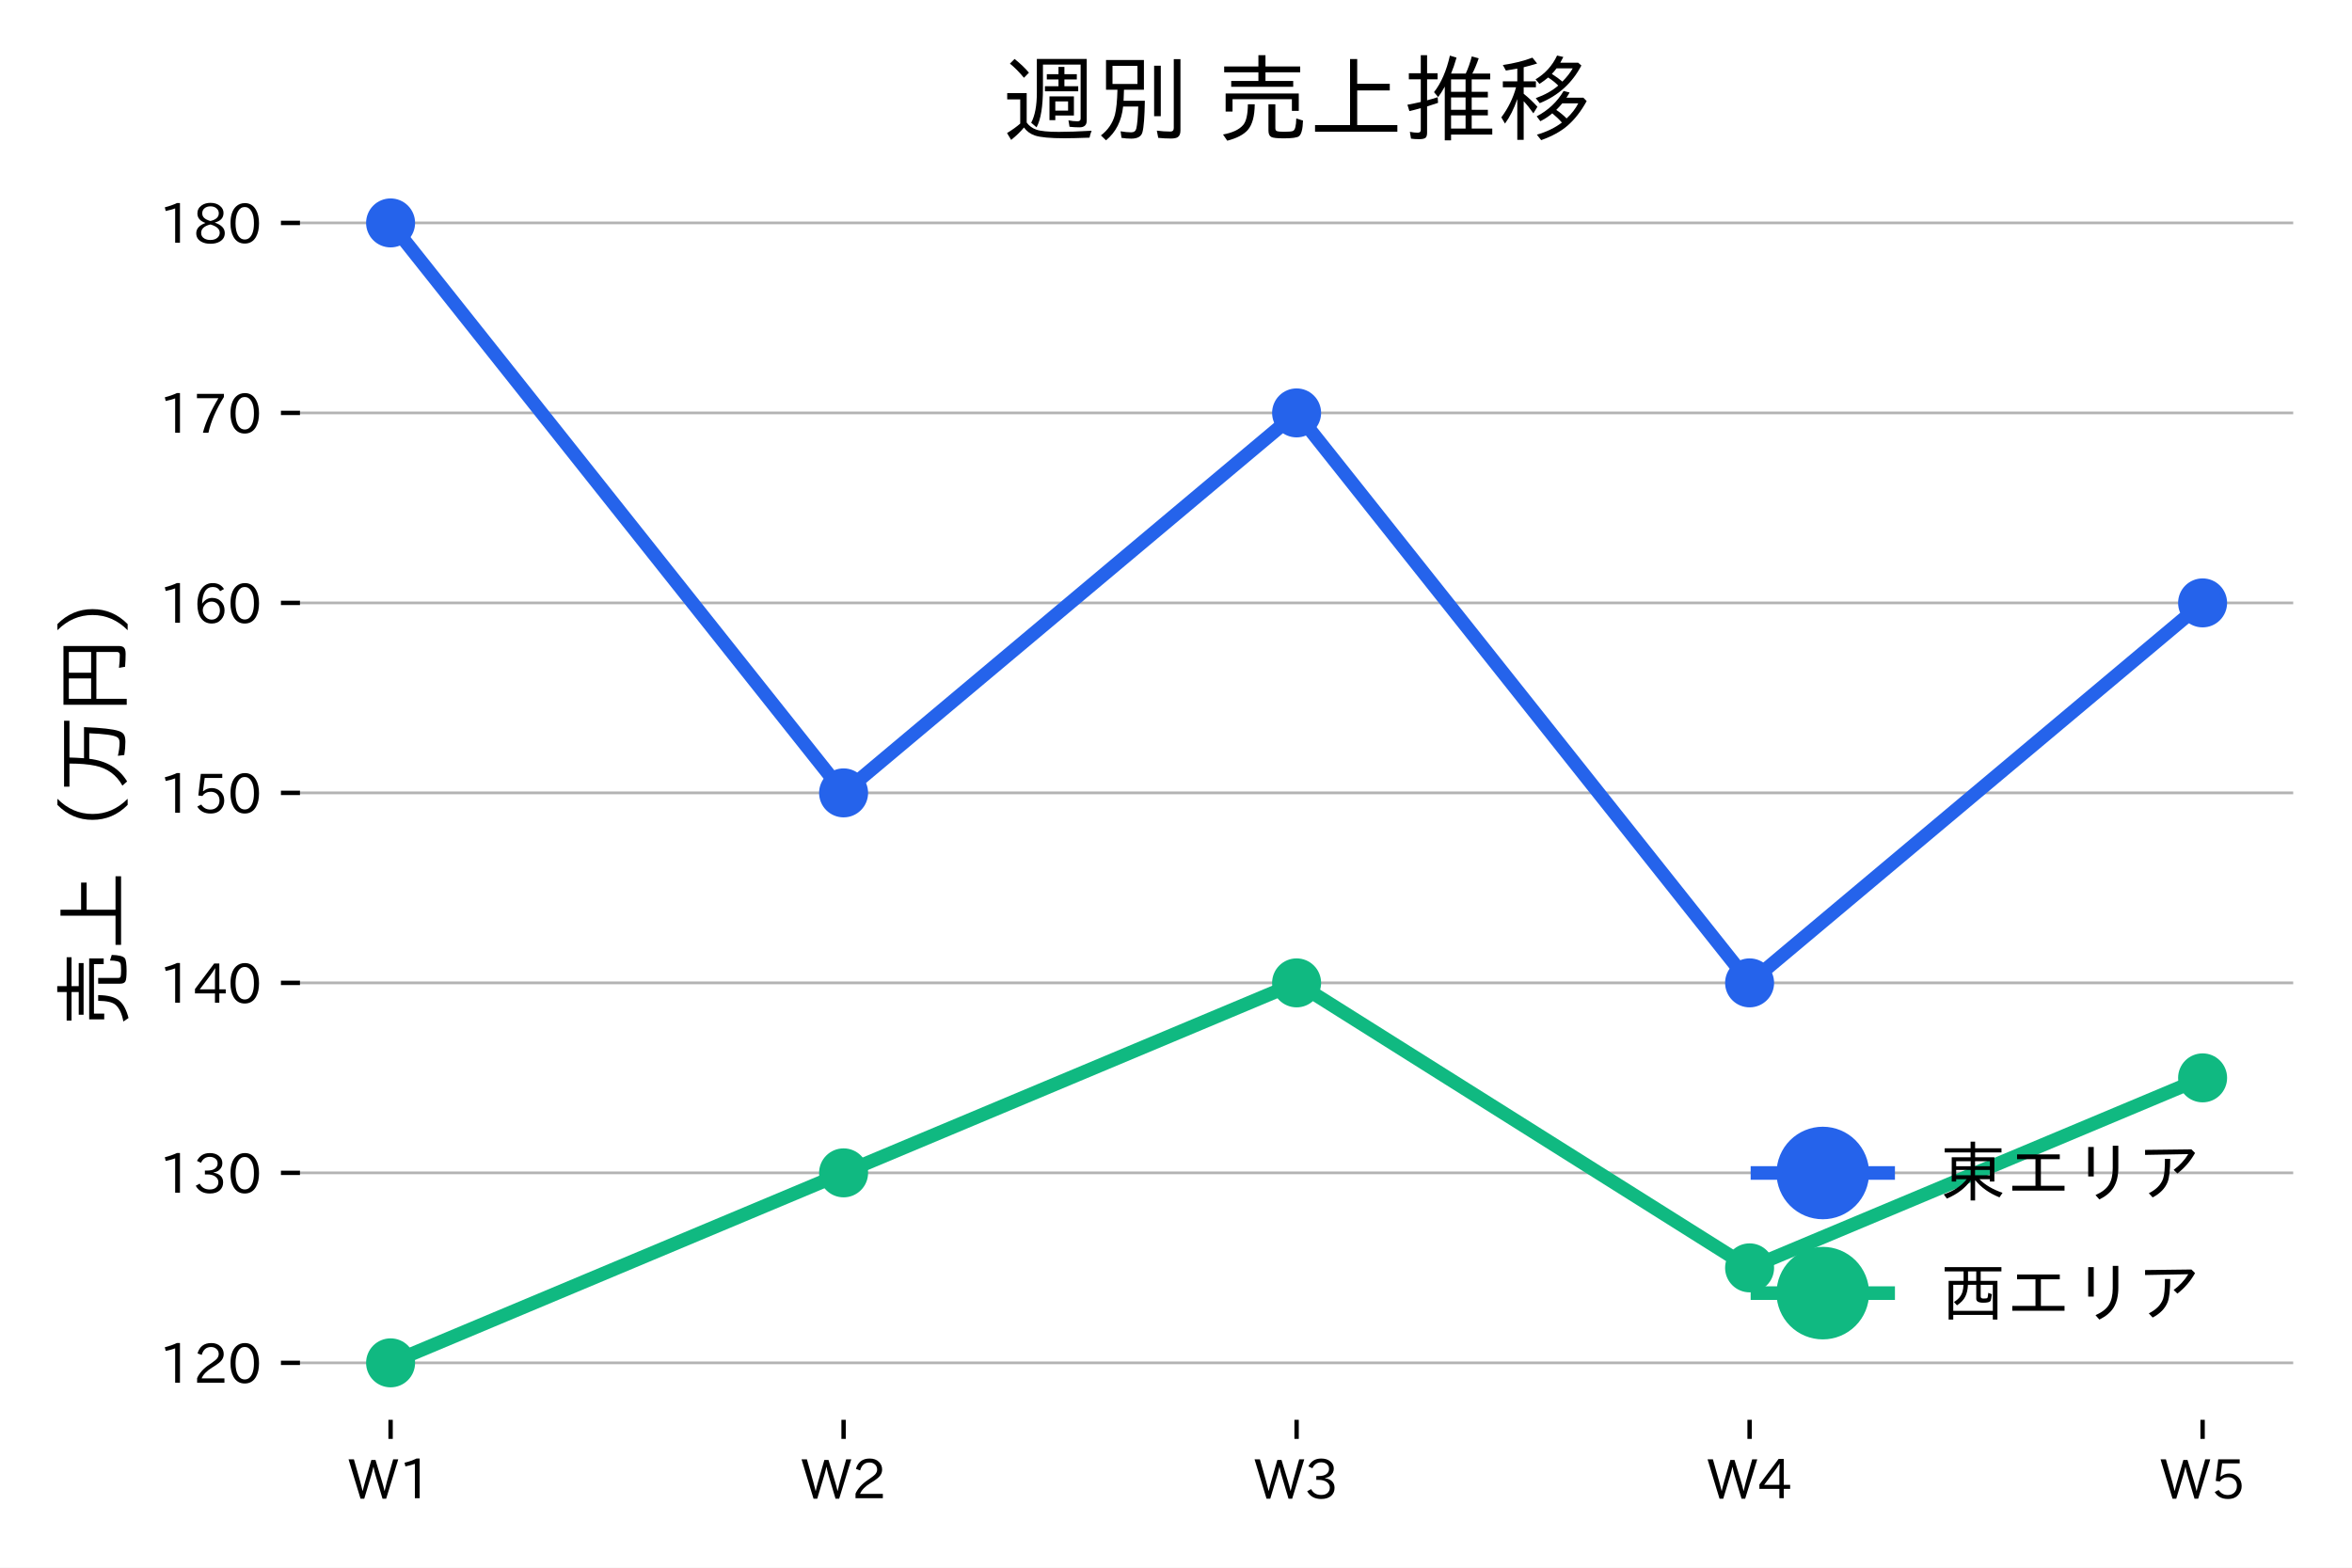
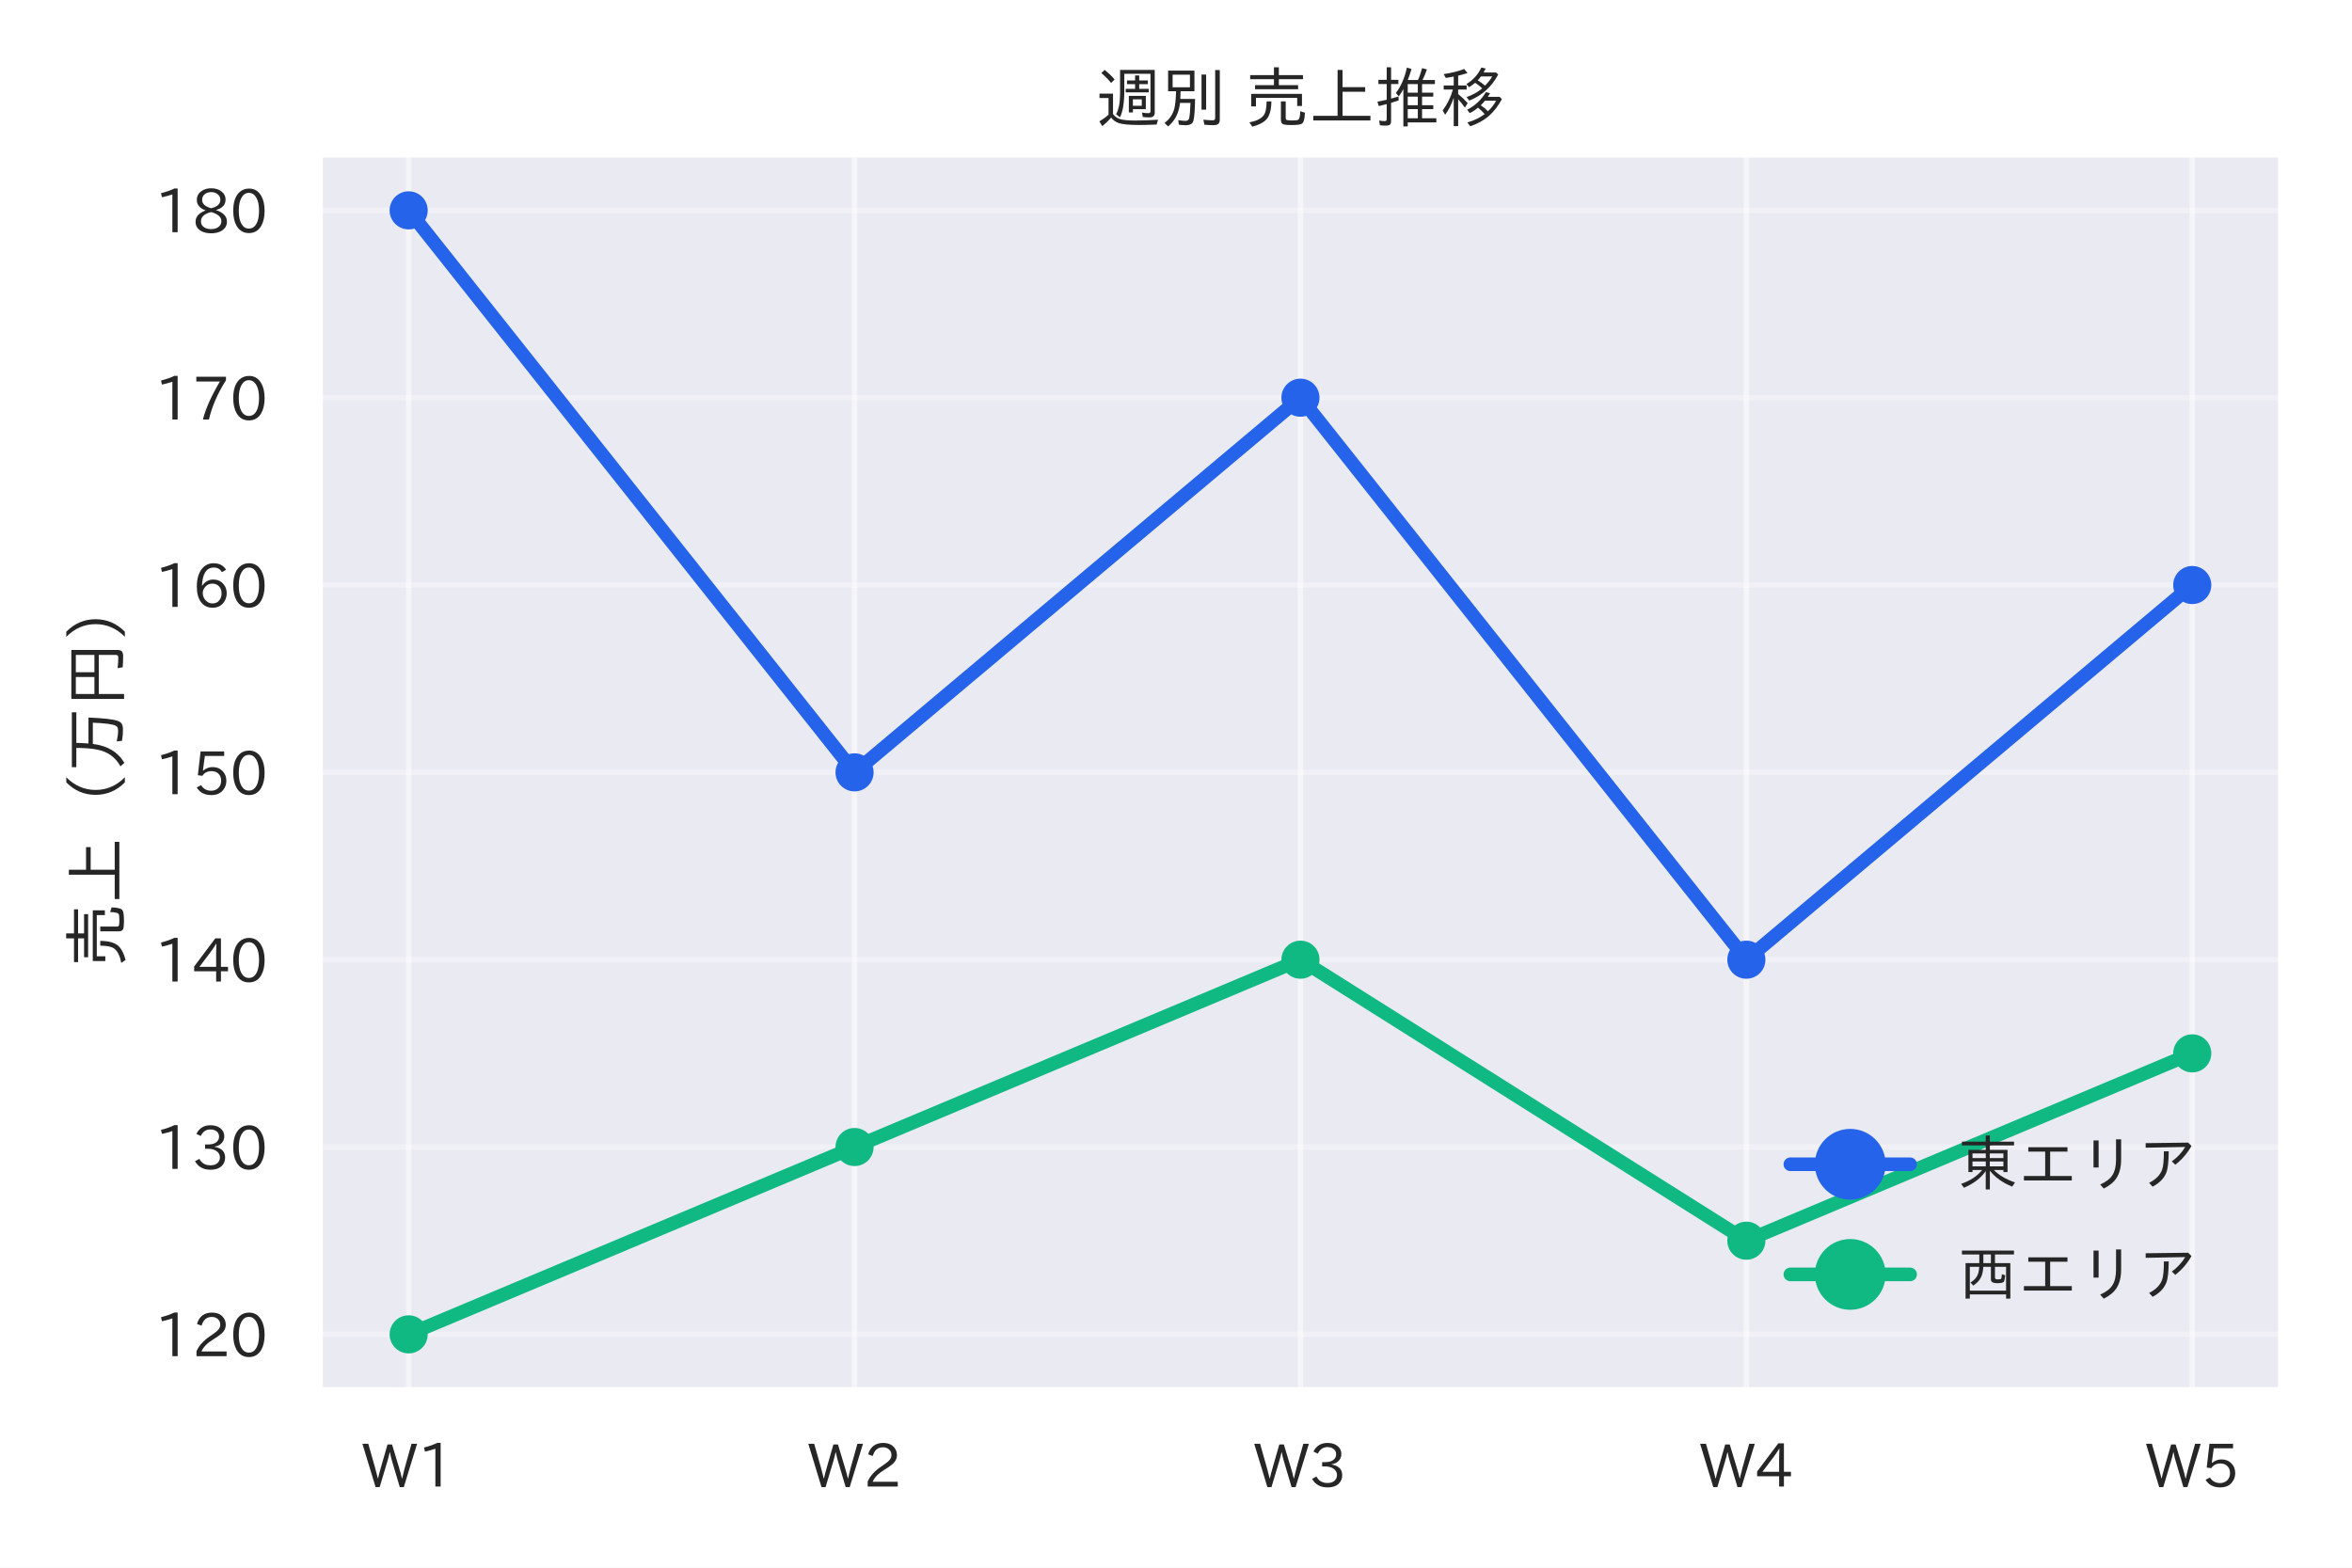
<svg xmlns="http://www.w3.org/2000/svg" xmlns:xlink="http://www.w3.org/1999/xlink" width="432pt" height="288pt" viewBox="0 0 432 288" version="1.1">
  <defs>
    <style type="text/css">*{stroke-linejoin: round; stroke-linecap: butt}</style>
  </defs>
  <g id="figure_1">
    <g id="patch_1">
      <path d="M 0 288  L 432 288  L 432 0  L 0 0  z " style="fill: #ffffff" />
    </g>
    <g id="axes_1">
      <g id="patch_2">
-         <path d="M 55.1 260.84  L 421.2 260.84  L 421.2 30.48  L 55.1 30.48  z " style="fill: #ffffff" />
+         <path d="M 58.68 255.46  L 419.04 255.46  L 419.04 28.32  L 58.68 28.32  z " style="fill: #eaeaf2" />
      </g>
      <g id="matplotlib.axis_1">
        <g id="xtick_1">
          <g id="line2d_1">
-             <defs>
-               <path id="m8d72873db2" d="M 0 0  L 0 3.5  " style="stroke: #000000; stroke-width: 0.8" />
-             </defs>
-             <g>
-               <use xlink:href="#m8d72873db2" x="71.741" y="260.84" style="stroke: #000000; stroke-width: 0.8" />
-             </g>
+             <path d="M 75.06 255.46  L 75.06 28.32  " clip-path="url(#p65d16414b3)" style="fill: none; stroke: #ffffff; stroke-opacity: 0.5; stroke-linecap: round" />
          </g>
          <g id="text_1">
-             <g transform="translate(63.95028 275.3306) scale(0.1 -0.1)">
+             <g style="fill: #262626" transform="translate(66.49031 273.1997) scale(0.11 -0.11)">
              <defs>
                <path id="IPAexGothic-57" d="M 5888 4634  L 4466 0  L 4038 0  L 3219 2759  Q 3084 3209 2981 3738  L 2963 3738  Q 2866 3288 2713 2759  L 1888 0  L 1453 0  L 44 4634  L 672 4634  L 1406 2041  Q 1572 1444 1694 928  L 1716 928  Q 1819 1406 2003 2041  L 2725 4556  L 3213 4556  L 3972 2041  Q 4128 1541 4269 922  L 4288 922  Q 4441 1603 4563 2041  L 5291 4634  L 5888 4634  z " transform="scale(0.015625)" />
                <path id="IPAexGothic-31" d="M 2463 63  L 1900 63  L 1900 4103  Q 1372 3922 788 3797  L 684 4231  Q 1519 4441 2106 4731  L 2463 4731  L 2463 63  z " transform="scale(0.015625)" />
              </defs>
              <use xlink:href="#IPAexGothic-57" />
              <use xlink:href="#IPAexGothic-31" transform="translate(92.82227 0)" />
            </g>
          </g>
        </g>
        <g id="xtick_2">
          <g id="line2d_2">
-             <g>
-               <use xlink:href="#m8d72873db2" x="154.945" y="260.84" style="stroke: #000000; stroke-width: 0.8" />
-             </g>
+             <path d="M 156.96 255.46  L 156.96 28.32  " clip-path="url(#p65d16414b3)" style="fill: none; stroke: #ffffff; stroke-opacity: 0.5; stroke-linecap: round" />
          </g>
          <g id="text_2">
-             <g transform="translate(147.1548 275.3306) scale(0.1 -0.1)">
+             <g style="fill: #262626" transform="translate(148.3903 273.1997) scale(0.11 -0.11)">
              <defs>
                <path id="IPAexGothic-32" d="M 3659 63  L 447 63  L 447 594  Q 825 1475 1894 2203  L 2072 2322  Q 2619 2697 2791 2906  Q 2988 3153 2988 3444  Q 2988 3772 2756 4003  Q 2500 4259 2084 4259  Q 1250 4259 991 3328  L 497 3506  Q 853 4725 2116 4725  Q 2806 4725 3216 4316  Q 3575 3947 3575 3425  Q 3575 3038 3344 2722  Q 3131 2416 2366 1938  L 2231 1856  Q 1256 1253 978 569  L 3659 569  L 3659 63  z " transform="scale(0.015625)" />
              </defs>
              <use xlink:href="#IPAexGothic-57" />
              <use xlink:href="#IPAexGothic-32" transform="translate(92.82227 0)" />
            </g>
          </g>
        </g>
        <g id="xtick_3">
          <g id="line2d_3">
-             <g>
-               <use xlink:href="#m8d72873db2" x="238.15" y="260.84" style="stroke: #000000; stroke-width: 0.8" />
-             </g>
+             <path d="M 238.86 255.46  L 238.86 28.32  " clip-path="url(#p65d16414b3)" style="fill: none; stroke: #ffffff; stroke-opacity: 0.5; stroke-linecap: round" />
          </g>
          <g id="text_3">
-             <g transform="translate(230.3594 275.3306) scale(0.1 -0.1)">
+             <g style="fill: #262626" transform="translate(230.2903 273.1997) scale(0.11 -0.11)">
              <defs>
                <path id="IPAexGothic-33" d="M 2381 2419  Q 3506 2216 3506 1278  Q 3506 716 3128 356  Q 2709 -31 1944 -31  Q 797 -31 288 881  L 756 1131  Q 1109 441 1938 441  Q 2425 441 2694 691  Q 2950 928 2950 1291  Q 2950 1719 2566 1978  Q 2216 2213 1644 2213  L 1363 2213  L 1363 2669  L 1656 2669  Q 2231 2669 2534 2888  Q 2859 3119 2859 3509  Q 2859 3934 2494 4138  Q 2259 4278 1931 4278  Q 1238 4278 903 3578  L 434 3803  Q 897 4725 1938 4725  Q 2597 4725 3006 4394  Q 3416 4069 3416 3534  Q 3416 3028 3019 2706  Q 2763 2500 2381 2444  L 2381 2419  z " transform="scale(0.015625)" />
              </defs>
              <use xlink:href="#IPAexGothic-57" />
              <use xlink:href="#IPAexGothic-33" transform="translate(92.82227 0)" />
            </g>
          </g>
        </g>
        <g id="xtick_4">
          <g id="line2d_4">
-             <g>
-               <use xlink:href="#m8d72873db2" x="321.355" y="260.84" style="stroke: #000000; stroke-width: 0.8" />
-             </g>
+             <path d="M 320.76 255.46  L 320.76 28.32  " clip-path="url(#p65d16414b3)" style="fill: none; stroke: #ffffff; stroke-opacity: 0.5; stroke-linecap: round" />
          </g>
          <g id="text_4">
-             <g transform="translate(313.5639 275.3306) scale(0.1 -0.1)">
+             <g style="fill: #262626" transform="translate(312.1903 273.1997) scale(0.11 -0.11)">
              <defs>
                <path id="IPAexGothic-34" d="M 3813 1159  L 3059 1159  L 3059 63  L 2547 63  L 2547 1159  L 197 1159  L 197 1672  L 2456 4678  L 3059 4678  L 3059 1634  L 3813 1634  L 3813 1159  z M 2578 4109  L 2559 4109  Q 2278 3656 2003 3284  L 759 1634  L 2547 1634  L 2547 3144  Q 2547 3481 2578 4109  z " transform="scale(0.015625)" />
              </defs>
              <use xlink:href="#IPAexGothic-57" />
              <use xlink:href="#IPAexGothic-34" transform="translate(92.82227 0)" />
            </g>
          </g>
        </g>
        <g id="xtick_5">
          <g id="line2d_5">
-             <g>
-               <use xlink:href="#m8d72873db2" x="404.559" y="260.84" style="stroke: #000000; stroke-width: 0.8" />
-             </g>
+             <path d="M 402.66 255.46  L 402.66 28.32  " clip-path="url(#p65d16414b3)" style="fill: none; stroke: #ffffff; stroke-opacity: 0.5; stroke-linecap: round" />
          </g>
          <g id="text_5">
-             <g transform="translate(396.7685 275.3306) scale(0.1 -0.1)">
+             <g style="fill: #262626" transform="translate(394.0903 273.1997) scale(0.11 -0.11)">
              <defs>
                <path id="IPAexGothic-35" d="M 1178 2603  Q 1634 2963 2172 2963  Q 2816 2963 3241 2528  Q 3638 2113 3638 1497  Q 3638 938 3297 513  Q 2869 -31 2031 -31  Q 959 -31 469 784  L 938 1028  Q 1309 434 2013 434  Q 2466 434 2769 716  Q 3081 1013 3081 1503  Q 3081 1966 2806 2241  Q 2519 2528 2056 2528  Q 1406 2528 1072 2028  L 591 2091  L 884 4634  L 3406 4634  L 3406 4153  L 1341 4153  L 1134 2603  L 1178 2603  z " transform="scale(0.015625)" />
              </defs>
              <use xlink:href="#IPAexGothic-57" />
              <use xlink:href="#IPAexGothic-35" transform="translate(92.82227 0)" />
            </g>
          </g>
        </g>
      </g>
      <g id="matplotlib.axis_2">
        <g id="ytick_1">
          <g id="line2d_6">
-             <path d="M 55.1 250.369  L 421.2 250.369  " clip-path="url(#p2153f0af49)" style="fill: none; stroke: #000000; stroke-opacity: 0.3; stroke-width: 0.5; stroke-linecap: square" />
-           </g>
+             <path d="M 58.68 245.135  L 419.04 245.135  " clip-path="url(#p65d16414b3)" style="fill: none; stroke: #ffffff; stroke-opacity: 0.3; stroke-linecap: round" />
+           </g>
+           <g id="text_6">
+             <g style="fill: #262626" transform="translate(28.39516 249.2553) scale(0.11 -0.11)">
+               <defs>
+                 <path id="IPAexGothic-30" d="M 2038 4725  Q 2881 4725 3334 3944  Q 3694 3325 3694 2344  Q 3694 1372 3334 741  Q 2888 -31 2016 -31  Q 1147 -31 700 741  Q 341 1372 341 2350  Q 341 3713 1000 4334  Q 1419 4725 2038 4725  z M 2016 4266  Q 1516 4266 1228 3759  Q 934 3247 934 2344  Q 934 1456 1222 947  Q 1513 447 2016 447  Q 2619 447 2909 1153  Q 3100 1622 3100 2375  Q 3100 3256 2806 3759  Q 2509 4266 2016 4266  z " transform="scale(0.015625)" />
+               </defs>
+               <use xlink:href="#IPAexGothic-31" />
+               <use xlink:href="#IPAexGothic-32" transform="translate(62.98828 0)" />
+               <use xlink:href="#IPAexGothic-30" transform="translate(125.9766 0)" />
+             </g>
+           </g>
+         </g>
+         <g id="ytick_2">
          <g id="line2d_7">
-             <defs>
-               <path id="m4aab1d4674" d="M 0 0  L -3.5 0  " style="stroke: #000000; stroke-width: 0.8" />
-             </defs>
-             <g>
-               <use xlink:href="#m4aab1d4674" x="55.1" y="250.369" style="stroke: #000000; stroke-width: 0.8" />
-             </g>
-           </g>
-           <g id="text_6">
-             <g transform="translate(29.20469 254.1144) scale(0.1 -0.1)">
-               <defs>
-                 <path id="IPAexGothic-30" d="M 2038 4725  Q 2881 4725 3334 3944  Q 3694 3325 3694 2344  Q 3694 1372 3334 741  Q 2888 -31 2016 -31  Q 1147 -31 700 741  Q 341 1372 341 2350  Q 341 3713 1000 4334  Q 1419 4725 2038 4725  z M 2016 4266  Q 1516 4266 1228 3759  Q 934 3247 934 2344  Q 934 1456 1222 947  Q 1513 447 2016 447  Q 2619 447 2909 1153  Q 3100 1622 3100 2375  Q 3100 3256 2806 3759  Q 2509 4266 2016 4266  z " transform="scale(0.015625)" />
-               </defs>
-               <use xlink:href="#IPAexGothic-31" />
-               <use xlink:href="#IPAexGothic-32" transform="translate(62.98828 0)" />
-               <use xlink:href="#IPAexGothic-30" transform="translate(125.9766 0)" />
-             </g>
-           </g>
-         </g>
-         <g id="ytick_2">
+             <path d="M 58.68 210.72  L 419.04 210.72  " clip-path="url(#p65d16414b3)" style="fill: none; stroke: #ffffff; stroke-opacity: 0.3; stroke-linecap: round" />
+           </g>
+           <g id="text_7">
+             <g style="fill: #262626" transform="translate(28.39516 214.8401) scale(0.11 -0.11)">
+               <use xlink:href="#IPAexGothic-31" />
+               <use xlink:href="#IPAexGothic-33" transform="translate(62.98828 0)" />
+               <use xlink:href="#IPAexGothic-30" transform="translate(125.9766 0)" />
+             </g>
+           </g>
+         </g>
+         <g id="ytick_3">
          <g id="line2d_8">
-             <path d="M 55.1 215.466  L 421.2 215.466  " clip-path="url(#p2153f0af49)" style="fill: none; stroke: #000000; stroke-opacity: 0.3; stroke-width: 0.5; stroke-linecap: square" />
-           </g>
+             <path d="M 58.68 176.305  L 419.04 176.305  " clip-path="url(#p65d16414b3)" style="fill: none; stroke: #ffffff; stroke-opacity: 0.3; stroke-linecap: round" />
+           </g>
+           <g id="text_8">
+             <g style="fill: #262626" transform="translate(28.39516 180.425) scale(0.11 -0.11)">
+               <use xlink:href="#IPAexGothic-31" />
+               <use xlink:href="#IPAexGothic-34" transform="translate(62.98828 0)" />
+               <use xlink:href="#IPAexGothic-30" transform="translate(125.9766 0)" />
+             </g>
+           </g>
+         </g>
+         <g id="ytick_4">
          <g id="line2d_9">
-             <g>
-               <use xlink:href="#m4aab1d4674" x="55.1" y="215.466" style="stroke: #000000; stroke-width: 0.8" />
-             </g>
-           </g>
-           <g id="text_7">
-             <g transform="translate(29.20469 219.2114) scale(0.1 -0.1)">
-               <use xlink:href="#IPAexGothic-31" />
-               <use xlink:href="#IPAexGothic-33" transform="translate(62.98828 0)" />
-               <use xlink:href="#IPAexGothic-30" transform="translate(125.9766 0)" />
-             </g>
-           </g>
-         </g>
-         <g id="ytick_3">
+             <path d="M 58.68 141.89  L 419.04 141.89  " clip-path="url(#p65d16414b3)" style="fill: none; stroke: #ffffff; stroke-opacity: 0.3; stroke-linecap: round" />
+           </g>
+           <g id="text_9">
+             <g style="fill: #262626" transform="translate(28.39516 146.0098) scale(0.11 -0.11)">
+               <use xlink:href="#IPAexGothic-31" />
+               <use xlink:href="#IPAexGothic-35" transform="translate(62.98828 0)" />
+               <use xlink:href="#IPAexGothic-30" transform="translate(125.9766 0)" />
+             </g>
+           </g>
+         </g>
+         <g id="ytick_5">
          <g id="line2d_10">
-             <path d="M 55.1 180.563  L 421.2 180.563  " clip-path="url(#p2153f0af49)" style="fill: none; stroke: #000000; stroke-opacity: 0.3; stroke-width: 0.5; stroke-linecap: square" />
-           </g>
+             <path d="M 58.68 107.475  L 419.04 107.475  " clip-path="url(#p65d16414b3)" style="fill: none; stroke: #ffffff; stroke-opacity: 0.3; stroke-linecap: round" />
+           </g>
+           <g id="text_10">
+             <g style="fill: #262626" transform="translate(28.39516 111.5947) scale(0.11 -0.11)">
+               <defs>
+                 <path id="IPAexGothic-36" d="M 1056 2328  Q 1509 2981 2234 2981  Q 2906 2981 3316 2513  Q 3675 2106 3675 1522  Q 3675 884 3272 434  Q 2853 -31 2178 -31  Q 1375 -31 922 581  Q 481 1178 481 2228  Q 481 3425 1013 4109  Q 1494 4725 2272 4725  Q 3191 4725 3609 4025  L 3150 3775  Q 2894 4266 2300 4266  Q 1119 4266 1031 2328  L 1056 2328  z M 2141 2547  Q 1684 2547 1384 2206  Q 1116 1900 1116 1541  Q 1116 1156 1353 844  Q 1672 428 2159 428  Q 2669 428 2941 844  Q 3125 1128 3125 1503  Q 3125 1944 2881 2228  Q 2600 2547 2141 2547  z " transform="scale(0.015625)" />
+               </defs>
+               <use xlink:href="#IPAexGothic-31" />
+               <use xlink:href="#IPAexGothic-36" transform="translate(62.98828 0)" />
+               <use xlink:href="#IPAexGothic-30" transform="translate(125.9766 0)" />
+             </g>
+           </g>
+         </g>
+         <g id="ytick_6">
          <g id="line2d_11">
-             <g>
-               <use xlink:href="#m4aab1d4674" x="55.1" y="180.563" style="stroke: #000000; stroke-width: 0.8" />
-             </g>
-           </g>
-           <g id="text_8">
-             <g transform="translate(29.20469 184.3083) scale(0.1 -0.1)">
-               <use xlink:href="#IPAexGothic-31" />
-               <use xlink:href="#IPAexGothic-34" transform="translate(62.98828 0)" />
-               <use xlink:href="#IPAexGothic-30" transform="translate(125.9766 0)" />
-             </g>
-           </g>
-         </g>
-         <g id="ytick_4">
+             <path d="M 58.68 73.06  L 419.04 73.06  " clip-path="url(#p65d16414b3)" style="fill: none; stroke: #ffffff; stroke-opacity: 0.3; stroke-linecap: round" />
+           </g>
+           <g id="text_11">
+             <g style="fill: #262626" transform="translate(28.39516 77.17954) scale(0.11 -0.11)">
+               <defs>
+                 <path id="IPAexGothic-37" d="M 3597 4263  Q 2238 2106 1778 63  L 1131 63  Q 1581 1834 2950 4128  L 428 4128  L 428 4634  L 3597 4634  L 3597 4263  z " transform="scale(0.015625)" />
+               </defs>
+               <use xlink:href="#IPAexGothic-31" />
+               <use xlink:href="#IPAexGothic-37" transform="translate(62.98828 0)" />
+               <use xlink:href="#IPAexGothic-30" transform="translate(125.9766 0)" />
+             </g>
+           </g>
+         </g>
+         <g id="ytick_7">
          <g id="line2d_12">
-             <path d="M 55.1 145.66  L 421.2 145.66  " clip-path="url(#p2153f0af49)" style="fill: none; stroke: #000000; stroke-opacity: 0.3; stroke-width: 0.5; stroke-linecap: square" />
-           </g>
-           <g id="line2d_13">
-             <g>
-               <use xlink:href="#m4aab1d4674" x="55.1" y="145.66" style="stroke: #000000; stroke-width: 0.8" />
-             </g>
-           </g>
-           <g id="text_9">
-             <g transform="translate(29.20469 149.4053) scale(0.1 -0.1)">
-               <use xlink:href="#IPAexGothic-31" />
-               <use xlink:href="#IPAexGothic-35" transform="translate(62.98828 0)" />
-               <use xlink:href="#IPAexGothic-30" transform="translate(125.9766 0)" />
-             </g>
-           </g>
-         </g>
-         <g id="ytick_5">
-           <g id="line2d_14">
-             <path d="M 55.1 110.757  L 421.2 110.757  " clip-path="url(#p2153f0af49)" style="fill: none; stroke: #000000; stroke-opacity: 0.3; stroke-width: 0.5; stroke-linecap: square" />
-           </g>
-           <g id="line2d_15">
-             <g>
-               <use xlink:href="#m4aab1d4674" x="55.1" y="110.757" style="stroke: #000000; stroke-width: 0.8" />
-             </g>
-           </g>
-           <g id="text_10">
-             <g transform="translate(29.20469 114.5023) scale(0.1 -0.1)">
-               <defs>
-                 <path id="IPAexGothic-36" d="M 1056 2328  Q 1509 2981 2234 2981  Q 2906 2981 3316 2513  Q 3675 2106 3675 1522  Q 3675 884 3272 434  Q 2853 -31 2178 -31  Q 1375 -31 922 581  Q 481 1178 481 2228  Q 481 3425 1013 4109  Q 1494 4725 2272 4725  Q 3191 4725 3609 4025  L 3150 3775  Q 2894 4266 2300 4266  Q 1119 4266 1031 2328  L 1056 2328  z M 2141 2547  Q 1684 2547 1384 2206  Q 1116 1900 1116 1541  Q 1116 1156 1353 844  Q 1672 428 2159 428  Q 2669 428 2941 844  Q 3125 1128 3125 1503  Q 3125 1944 2881 2228  Q 2600 2547 2141 2547  z " transform="scale(0.015625)" />
-               </defs>
-               <use xlink:href="#IPAexGothic-31" />
-               <use xlink:href="#IPAexGothic-36" transform="translate(62.98828 0)" />
-               <use xlink:href="#IPAexGothic-30" transform="translate(125.9766 0)" />
-             </g>
-           </g>
-         </g>
-         <g id="ytick_6">
-           <g id="line2d_16">
-             <path d="M 55.1 75.854  L 421.2 75.854  " clip-path="url(#p2153f0af49)" style="fill: none; stroke: #000000; stroke-opacity: 0.3; stroke-width: 0.5; stroke-linecap: square" />
-           </g>
-           <g id="line2d_17">
-             <g>
-               <use xlink:href="#m4aab1d4674" x="55.1" y="75.854" style="stroke: #000000; stroke-width: 0.8" />
-             </g>
-           </g>
-           <g id="text_11">
-             <g transform="translate(29.20469 79.59925) scale(0.1 -0.1)">
-               <defs>
-                 <path id="IPAexGothic-37" d="M 3597 4263  Q 2238 2106 1778 63  L 1131 63  Q 1581 1834 2950 4128  L 428 4128  L 428 4634  L 3597 4634  L 3597 4263  z " transform="scale(0.015625)" />
-               </defs>
-               <use xlink:href="#IPAexGothic-31" />
-               <use xlink:href="#IPAexGothic-37" transform="translate(62.98828 0)" />
-               <use xlink:href="#IPAexGothic-30" transform="translate(125.9766 0)" />
-             </g>
-           </g>
-         </g>
-         <g id="ytick_7">
-           <g id="line2d_18">
-             <path d="M 55.1 40.951  L 421.2 40.951  " clip-path="url(#p2153f0af49)" style="fill: none; stroke: #000000; stroke-opacity: 0.3; stroke-width: 0.5; stroke-linecap: square" />
-           </g>
-           <g id="line2d_19">
-             <g>
-               <use xlink:href="#m4aab1d4674" x="55.1" y="40.951" style="stroke: #000000; stroke-width: 0.8" />
-             </g>
+             <path d="M 58.68 38.645  L 419.04 38.645  " clip-path="url(#p65d16414b3)" style="fill: none; stroke: #ffffff; stroke-opacity: 0.3; stroke-linecap: round" />
          </g>
          <g id="text_12">
-             <g transform="translate(29.20469 44.69622) scale(0.1 -0.1)">
+             <g style="fill: #262626" transform="translate(28.39516 42.76439) scale(0.11 -0.11)">
              <defs>
                <path id="IPAexGothic-38" d="M 2541 2425  Q 3700 2031 3700 1197  Q 3700 541 3100 197  Q 2663 -56 2016 -56  Q 1366 -56 928 197  Q 347 531 347 1178  Q 347 1988 1409 2381  L 1409 2400  Q 481 2734 481 3509  Q 481 4100 981 4456  Q 1406 4756 2019 4756  Q 2703 4756 3131 4403  Q 3553 4069 3553 3566  Q 3553 2706 2541 2444  L 2541 2425  z M 2022 2625  Q 2997 2856 2997 3528  Q 2997 3916 2675 4150  Q 2413 4347 2016 4347  Q 1606 4347 1331 4128  Q 1050 3897 1050 3522  Q 1050 3150 1350 2925  Q 1494 2809 1722 2722  Q 1984 2616 2022 2625  z M 1978 2209  Q 922 1931 922 1216  Q 922 775 1313 556  Q 1606 391 2009 391  Q 2575 391 2881 697  Q 3106 922 3106 1250  Q 3106 1594 2794 1850  Q 2609 1994 2350 2100  Q 2047 2222 1978 2209  z " transform="scale(0.015625)" />
              </defs>
              <use xlink:href="#IPAexGothic-31" />
              <use xlink:href="#IPAexGothic-38" transform="translate(62.98828 0)" />
              <use xlink:href="#IPAexGothic-30" transform="translate(125.9766 0)" />
            </g>
          </g>
        </g>
        <g id="text_13">
-           <g transform="translate(22.46869 188.86) rotate(-90) scale(0.144 -0.144)">
+           <g style="fill: #262626" transform="translate(22.11516 177.89) rotate(-90) scale(0.12 -0.12)">
            <defs>
              <path id="IPAexGothic-58f2" d="M 2938 4544  L 2938 5313  L 3419 5313  L 3419 4544  L 5781 4544  L 5781 4147  L 3419 4147  L 3419 3559  L 5306 3559  L 5306 3163  L 1088 3163  L 1088 3559  L 2938 3559  L 2938 4147  L 609 4147  L 609 4544  L 2938 4544  z M 5684 2706  L 5684 1522  L 5216 1522  L 5216 2316  L 1178 2316  L 1178 1478  L 709 1478  L 709 2706  L 5684 2706  z M 531 -84  Q 1494 91 1894 556  Q 2213 913 2222 1972  L 2688 1972  Q 2678 756 2216 225  Q 1794 -256 819 -506  L 531 -84  z M 3622 1972  L 4091 1972  L 4091 353  Q 4091 191 4181 153  Q 4313 100 4684 100  Q 5169 100 5294 159  Q 5503 256 5513 1006  L 5972 863  Q 5944 -22 5691 -206  Q 5503 -347 4659 -347  Q 3981 -347 3809 -250  Q 3622 -144 3622 178  L 3622 1972  z " transform="scale(0.015625)" />
              <path id="IPAexGothic-4e0a" d="M 3259 3366  L 5475 3366  L 5475 2913  L 3259 2913  L 3259 556  L 5991 556  L 5991 103  L 391 103  L 391 556  L 2772 556  L 2772 5050  L 3259 5050  L 3259 3366  z " transform="scale(0.015625)" />
              <path id="IPAexGothic-ff08" d="M 5419 -434  Q 4197 769 4197 2438  Q 4197 4097 5419 5300  L 5919 5300  Q 4678 4078 4678 2425  Q 4678 788 5919 -434  L 5419 -434  z " transform="scale(0.015625)" />
              <path id="IPAexGothic-4e07" d="M 2888 4316  Q 2878 3816 2828 3128  L 5369 3128  Q 5284 984 5056 300  Q 4950 -22 4750 -134  Q 4556 -250 4181 -250  Q 3659 -250 3091 -159  L 3028 363  Q 3638 225 4103 225  Q 4456 225 4569 463  Q 4797 906 4866 2700  L 2784 2700  Q 2534 575 934 -391  L 591 -6  Q 1900 716 2216 2200  Q 2394 3041 2394 4316  L 506 4316  L 506 4756  L 5888 4756  L 5888 4316  L 2888 4316  z " transform="scale(0.015625)" />
              <path id="IPAexGothic-5186" d="M 5594 4806  L 5594 322  Q 5594 34 5491 -97  Q 5366 -269 4959 -269  Q 4469 -269 3897 -225  L 3809 275  Q 4378 206 4844 206  Q 5106 206 5106 434  L 5106 2119  L 1281 2119  L 1281 -359  L 794 -359  L 794 4806  L 5594 4806  z M 1281 4366  L 1281 2547  L 2944 2547  L 2944 4366  L 1281 4366  z M 5106 2547  L 5106 4366  L 3413 4366  L 3413 2547  L 5106 2547  z " transform="scale(0.015625)" />
              <path id="IPAexGothic-ff09" d="M 481 -434  Q 1722 788 1722 2431  Q 1722 4066 481 5300  L 981 5300  Q 2203 4097 2203 2431  Q 2203 769 981 -434  L 481 -434  z " transform="scale(0.015625)" />
            </defs>
            <use xlink:href="#IPAexGothic-58f2" />
            <use xlink:href="#IPAexGothic-4e0a" transform="translate(100 0)" />
            <use xlink:href="#IPAexGothic-ff08" transform="translate(200 0)" />
            <use xlink:href="#IPAexGothic-4e07" transform="translate(300 0)" />
            <use xlink:href="#IPAexGothic-5186" transform="translate(400 0)" />
            <use xlink:href="#IPAexGothic-ff09" transform="translate(500 0)" />
          </g>
        </g>
      </g>
-       <g id="line2d_20">
-         <path d="M 71.741 40.951  L 154.945 145.66  L 238.15 75.854  L 321.355 180.563  L 404.559 110.757  " clip-path="url(#p2153f0af49)" style="fill: none; stroke: #2563eb; stroke-width: 2.5; stroke-linecap: square" />
+       <g id="line2d_13">
+         <path d="M 75.06 38.645  L 156.96 141.89  L 238.86 73.06  L 320.76 176.305  L 402.66 107.475  " clip-path="url(#p65d16414b3)" style="fill: none; stroke: #2563eb; stroke-width: 2.5; stroke-linecap: round" />
        <defs>
-           <path id="m973f62c1f0" d="M 0 4  C 1.061 4 2.078 3.579 2.828 2.828  C 3.579 2.078 4 1.061 4 0  C 4 -1.061 3.579 -2.078 2.828 -2.828  C 2.078 -3.579 1.061 -4 0 -4  C -1.061 -4 -2.078 -3.579 -2.828 -2.828  C -3.579 -2.078 -4 -1.061 -4 0  C -4 1.061 -3.579 2.078 -2.828 2.828  C -2.078 3.579 -1.061 4 0 4  z " style="stroke: #2563eb" />
+           <path id="m00fec85c07" d="M 0 3  C 0.796 3 1.559 2.684 2.121 2.121  C 2.684 1.559 3 0.796 3 0  C 3 -0.796 2.684 -1.559 2.121 -2.121  C 1.559 -2.684 0.796 -3 0 -3  C -0.796 -3 -1.559 -2.684 -2.121 -2.121  C -2.684 -1.559 -3 -0.796 -3 0  C -3 0.796 -2.684 1.559 -2.121 2.121  C -1.559 2.684 -0.796 3 0 3  z " style="stroke: #2563eb" />
        </defs>
-         <g clip-path="url(#p2153f0af49)">
-           <use xlink:href="#m973f62c1f0" x="71.741" y="40.951" style="fill: #2563eb; stroke: #2563eb" />
-           <use xlink:href="#m973f62c1f0" x="154.945" y="145.66" style="fill: #2563eb; stroke: #2563eb" />
-           <use xlink:href="#m973f62c1f0" x="238.15" y="75.854" style="fill: #2563eb; stroke: #2563eb" />
-           <use xlink:href="#m973f62c1f0" x="321.355" y="180.563" style="fill: #2563eb; stroke: #2563eb" />
-           <use xlink:href="#m973f62c1f0" x="404.559" y="110.757" style="fill: #2563eb; stroke: #2563eb" />
-         </g>
-       </g>
-       <g id="line2d_21">
-         <path d="M 71.741 250.369  L 154.945 215.466  L 238.15 180.563  L 321.355 232.918  L 404.559 198.015  " clip-path="url(#p2153f0af49)" style="fill: none; stroke: #10b981; stroke-width: 2.5; stroke-linecap: square" />
+         <g clip-path="url(#p65d16414b3)">
+           <use xlink:href="#m00fec85c07" x="75.06" y="38.645" style="fill: #2563eb; stroke: #2563eb" />
+           <use xlink:href="#m00fec85c07" x="156.96" y="141.89" style="fill: #2563eb; stroke: #2563eb" />
+           <use xlink:href="#m00fec85c07" x="238.86" y="73.06" style="fill: #2563eb; stroke: #2563eb" />
+           <use xlink:href="#m00fec85c07" x="320.76" y="176.305" style="fill: #2563eb; stroke: #2563eb" />
+           <use xlink:href="#m00fec85c07" x="402.66" y="107.475" style="fill: #2563eb; stroke: #2563eb" />
+         </g>
+       </g>
+       <g id="line2d_14">
+         <path d="M 75.06 245.135  L 156.96 210.72  L 238.86 176.305  L 320.76 227.928  L 402.66 193.513  " clip-path="url(#p65d16414b3)" style="fill: none; stroke: #10b981; stroke-width: 2.5; stroke-linecap: round" />
        <defs>
-           <path id="meca43756a7" d="M 0 4  C 1.061 4 2.078 3.579 2.828 2.828  C 3.579 2.078 4 1.061 4 0  C 4 -1.061 3.579 -2.078 2.828 -2.828  C 2.078 -3.579 1.061 -4 0 -4  C -1.061 -4 -2.078 -3.579 -2.828 -2.828  C -3.579 -2.078 -4 -1.061 -4 0  C -4 1.061 -3.579 2.078 -2.828 2.828  C -2.078 3.579 -1.061 4 0 4  z " style="stroke: #10b981" />
+           <path id="mc92d6e5313" d="M 0 3  C 0.796 3 1.559 2.684 2.121 2.121  C 2.684 1.559 3 0.796 3 0  C 3 -0.796 2.684 -1.559 2.121 -2.121  C 1.559 -2.684 0.796 -3 0 -3  C -0.796 -3 -1.559 -2.684 -2.121 -2.121  C -2.684 -1.559 -3 -0.796 -3 0  C -3 0.796 -2.684 1.559 -2.121 2.121  C -1.559 2.684 -0.796 3 0 3  z " style="stroke: #10b981" />
        </defs>
-         <g clip-path="url(#p2153f0af49)">
-           <use xlink:href="#meca43756a7" x="71.741" y="250.369" style="fill: #10b981; stroke: #10b981" />
-           <use xlink:href="#meca43756a7" x="154.945" y="215.466" style="fill: #10b981; stroke: #10b981" />
-           <use xlink:href="#meca43756a7" x="238.15" y="180.563" style="fill: #10b981; stroke: #10b981" />
-           <use xlink:href="#meca43756a7" x="321.355" y="232.918" style="fill: #10b981; stroke: #10b981" />
-           <use xlink:href="#meca43756a7" x="404.559" y="198.015" style="fill: #10b981; stroke: #10b981" />
-         </g>
+         <g clip-path="url(#p65d16414b3)">
+           <use xlink:href="#mc92d6e5313" x="75.06" y="245.135" style="fill: #10b981; stroke: #10b981" />
+           <use xlink:href="#mc92d6e5313" x="156.96" y="210.72" style="fill: #10b981; stroke: #10b981" />
+           <use xlink:href="#mc92d6e5313" x="238.86" y="176.305" style="fill: #10b981; stroke: #10b981" />
+           <use xlink:href="#mc92d6e5313" x="320.76" y="227.928" style="fill: #10b981; stroke: #10b981" />
+           <use xlink:href="#mc92d6e5313" x="402.66" y="193.513" style="fill: #10b981; stroke: #10b981" />
+         </g>
+       </g>
+       <g id="patch_3">
+         <path d="M 58.68 255.46  L 58.68 28.32  " style="fill: none; stroke: #ffffff; stroke-width: 1.25; stroke-linejoin: miter; stroke-linecap: square" />
+       </g>
+       <g id="patch_4">
+         <path d="M 419.04 255.46  L 419.04 28.32  " style="fill: none; stroke: #ffffff; stroke-width: 1.25; stroke-linejoin: miter; stroke-linecap: square" />
+       </g>
+       <g id="patch_5">
+         <path d="M 58.68 255.46  L 419.04 255.46  " style="fill: none; stroke: #ffffff; stroke-width: 1.25; stroke-linejoin: miter; stroke-linecap: square" />
+       </g>
+       <g id="patch_6">
+         <path d="M 58.68 28.32  L 419.04 28.32  " style="fill: none; stroke: #ffffff; stroke-width: 1.25; stroke-linejoin: miter; stroke-linecap: square" />
      </g>
      <g id="text_14">
-         <g transform="translate(183.9772 24.48) scale(0.1728 -0.1728)">
+         <g style="fill: #262626" transform="translate(201.24 22.32) scale(0.12 -0.12)">
          <defs>
            <path id="IPAexGothic-9031" d="M 1703 728  Q 1944 394 2356 247  Q 2788 94 3891 94  Q 4791 94 6119 172  Q 6019 -84 5978 -300  Q 4853 -341 4275 -341  Q 2825 -341 2259 -153  Q 1791 9 1519 391  Q 1175 -28 647 -453  L 366 13  Q 916 350 1263 659  L 1263 2303  L 378 2303  L 378 2731  L 1703 2731  L 1703 728  z M 4916 2509  L 4916 1209  L 3650 1209  L 3650 891  L 3253 891  L 3253 2509  L 4916 2509  z M 4519 2169  L 3650 2169  L 3650 1541  L 4519 1541  L 4519 2169  z M 5788 5056  L 5788 863  Q 5788 403 5294 403  Q 4950 403 4616 441  L 4544 878  Q 4866 813 5159 813  Q 5372 813 5372 997  L 5372 4672  L 2809 4672  L 2809 3053  Q 2809 1206 2375 403  L 2009 716  Q 2394 1438 2394 2753  L 2394 5056  L 5788 5056  z M 4269 4019  L 5113 4019  L 5113 3659  L 4269 3659  L 4269 3200  L 5209 3200  L 5209 2853  L 2944 2853  L 2944 3200  L 3866 3200  L 3866 3659  L 3072 3659  L 3072 4019  L 3866 4019  L 3866 4513  L 4269 4513  L 4269 4019  z M 1516 3775  Q 1034 4359 563 4738  L 878 5056  Q 1484 4572 1856 4122  L 1516 3775  z " transform="scale(0.015625)" />
            <path id="IPAexGothic-5225" d="M 1922 2963  Q 1906 2453 1894 2209  L 3341 2209  Q 3313 550 3175 63  Q 3059 -366 2413 -366  Q 2072 -366 1753 -313  L 1691 134  Q 2084 63 2413 63  Q 2694 63 2759 319  Q 2856 722 2888 1753  Q 2888 1800 2894 1819  L 1863 1819  Q 1709 350 700 -481  L 353 -147  Q 1075 403 1306 1256  Q 1450 1822 1478 2963  L 700 2963  L 700 4984  L 3278 4984  L 3278 2963  L 1922 2963  z M 1141 4588  L 1141 3353  L 2838 3353  L 2838 4588  L 1141 4588  z M 3972 4597  L 4425 4597  L 4425 1159  L 3972 1159  L 3972 4597  z M 5309 5044  L 5763 5044  L 5763 191  Q 5763 -141 5581 -263  Q 5438 -359 5116 -359  Q 4688 -359 4253 -313  L 4156 178  Q 4625 116 5072 116  Q 5309 116 5309 353  L 5309 5044  z " transform="scale(0.015625)" />
            <path id="IPAexGothic-20" transform="scale(0.015625)" />
            <path id="IPAexGothic-63a8" d="M 3244 4063  L 4244 4063  Q 4481 4578 4653 5228  L 5125 5100  Q 4913 4484 4691 4063  L 5906 4063  L 5906 3666  L 4647 3666  L 4647 2822  L 5747 2822  L 5747 2438  L 4647 2438  L 4647 1594  L 5747 1594  L 5747 1216  L 4647 1216  L 4647 319  L 6047 319  L 6047 -91  L 3244 -91  L 3244 -481  L 2816 -481  L 2816 3188  L 2791 3128  Q 2581 2744 2366 2463  L 2084 2797  Q 2813 3728 3166 5284  L 3616 5144  Q 3431 4500 3244 4063  z M 3244 319  L 4231 319  L 4231 1216  L 3244 1216  L 3244 319  z M 3244 1594  L 4231 1594  L 4231 2438  L 3244 2438  L 3244 1594  z M 3244 2822  L 4231 2822  L 4231 3666  L 3244 3666  L 3244 2822  z M 1184 4084  L 1184 5313  L 1613 5313  L 1613 4084  L 2328 4084  L 2328 3669  L 1613 3669  L 1613 2241  Q 1997 2341 2334 2453  L 2359 2069  Q 1809 1884 1631 1831  L 1613 1825  L 1613 44  Q 1613 -197 1522 -294  Q 1413 -403 1081 -403  Q 738 -403 519 -366  L 441 97  Q 741 38 978 38  Q 1184 38 1184 219  L 1184 1703  L 1147 1697  Q 734 1581 409 1509  L 275 1941  Q 722 2022 1138 2119  Q 1147 2122 1166 2125  Q 1178 2128 1184 2131  L 1184 3669  L 372 3669  L 372 4084  L 1184 4084  z " transform="scale(0.015625)" />
            <path id="IPAexGothic-79fb" d="M 4691 2419  L 5844 2419  L 6069 2188  Q 5503 1156 4763 513  Q 4081 -75 2975 -469  L 2681 -97  Q 3684 194 4384 728  Q 4097 1056 3731 1356  Q 3381 1053 2919 819  L 2669 1150  Q 3853 1772 4500 2878  L 4909 2772  Q 4772 2528 4691 2419  z M 4409 2034  Q 4219 1803 4000 1588  Q 4375 1341 4703 1009  Q 5219 1488 5497 2034  L 4409 2034  z M 1350 2328  Q 1009 1334 513 659  L 263 1081  Q 966 2022 1266 3128  L 366 3128  L 366 3531  L 1350 3531  L 1350 4400  Q 919 4322 575 4266  L 366 4644  Q 1506 4809 2378 5144  L 2700 4747  Q 2238 4600 1784 4491  L 1784 3531  L 2616 3531  L 2616 3128  L 1784 3128  L 1784 2688  Q 2306 2266 2719 1803  L 2444 1356  Q 2106 1838 1784 2181  L 1784 -450  L 1350 -450  L 1350 2328  z M 4275 4800  L 5491 4800  L 5709 4609  Q 4763 2809 2875 2047  L 2606 2388  Q 3534 2722 4134 3244  Q 3869 3519 3450 3794  Q 3184 3569 2859 3359  L 2591 3666  Q 3578 4259 4056 5288  L 4481 5191  Q 4406 5034 4275 4800  z M 4019 4416  Q 3856 4194 3700 4038  Q 4128 3759 4372 3553  L 4416 3513  Q 4884 3991 5119 4416  L 4019 4416  z " transform="scale(0.015625)" />
          </defs>
          <use xlink:href="#IPAexGothic-9031" />
          <use xlink:href="#IPAexGothic-5225" transform="translate(100 0)" />
          <use xlink:href="#IPAexGothic-20" transform="translate(200 0)" />
          <use xlink:href="#IPAexGothic-58f2" transform="translate(227.002 0)" />
          <use xlink:href="#IPAexGothic-4e0a" transform="translate(327.002 0)" />
          <use xlink:href="#IPAexGothic-63a8" transform="translate(427.002 0)" />
          <use xlink:href="#IPAexGothic-79fb" transform="translate(527.002 0)" />
        </g>
      </g>
      <g id="legend_1">
-         <g id="line2d_22">
-           <path d="M 322.8 215.491  L 334.8 215.491  L 346.8 215.491  " style="fill: none; stroke: #2563eb; stroke-width: 2.5; stroke-linecap: square" />
+         <g id="line2d_15">
+           <path d="M 328.84 213.89  L 339.84 213.89  L 350.84 213.89  " style="fill: none; stroke: #2563eb; stroke-width: 2.5; stroke-linecap: round" />
          <defs>
-             <path id="m7d49ec4b56" d="M 0 8  C 2.122 8 4.157 7.157 5.657 5.657  C 7.157 4.157 8 2.122 8 0  C 8 -2.122 7.157 -4.157 5.657 -5.657  C 4.157 -7.157 2.122 -8 0 -8  C -2.122 -8 -4.157 -7.157 -5.657 -5.657  C -7.157 -4.157 -8 -2.122 -8 0  C -8 2.122 -7.157 4.157 -5.657 5.657  C -4.157 7.157 -2.122 8 0 8  z " style="stroke: #2563eb" />
+             <path id="m5e32abc585" d="M 0 6  C 1.591 6 3.117 5.368 4.243 4.243  C 5.368 3.117 6 1.591 6 0  C 6 -1.591 5.368 -3.117 4.243 -4.243  C 3.117 -5.368 1.591 -6 0 -6  C -1.591 -6 -3.117 -5.368 -4.243 -4.243  C -5.368 -3.117 -6 -1.591 -6 0  C -6 1.591 -5.368 3.117 -4.243 4.243  C -3.117 5.368 -1.591 6 0 6  z " style="stroke: #2563eb" />
          </defs>
          <g>
-             <use xlink:href="#m7d49ec4b56" x="334.8" y="215.491" style="fill: #2563eb; stroke: #2563eb" />
+             <use xlink:href="#m5e32abc585" x="339.84" y="213.89" style="fill: #2563eb; stroke: #2563eb" />
          </g>
        </g>
        <g id="text_15">
-           <g transform="translate(356.4 219.6912) scale(0.12 -0.12)">
+           <g style="fill: #262626" transform="translate(359.64 217.7403) scale(0.11 -0.11)">
            <defs>
              <path id="IPAexGothic-6771" d="M 3822 1631  Q 4653 791 6088 300  L 5788 -147  Q 4269 463 3400 1553  L 3400 -450  L 2959 -450  L 2959 1516  Q 2200 403 634 -269  L 328 147  Q 1781 638 2575 1631  L 1544 1631  L 1544 1406  L 1109 1406  L 1109 3781  L 2959 3781  L 2959 4256  L 419 4256  L 419 4659  L 2959 4659  L 2959 5313  L 3400 5313  L 3400 4659  L 5984 4659  L 5984 4256  L 3400 4256  L 3400 3781  L 5288 3781  L 5288 1406  L 4847 1406  L 4847 1631  L 3822 1631  z M 2966 3397  L 1544 3397  L 1544 2900  L 2966 2900  L 2966 3397  z M 3394 3397  L 3394 2900  L 4847 2900  L 4847 3397  L 3394 3397  z M 2966 2541  L 1544 2541  L 1544 2016  L 2966 2016  L 2966 2541  z M 3394 2541  L 3394 2016  L 4847 2016  L 4847 2541  L 3394 2541  z " transform="scale(0.015625)" />
              <path id="IPAexGothic-30a8" d="M 1109 4063  L 5294 4063  L 5294 3594  L 3444 3594  L 3444 988  L 5759 988  L 5759 513  L 641 513  L 641 988  L 2913 988  L 2913 3594  L 1109 3594  L 1109 4063  z " transform="scale(0.015625)" />
              <path id="IPAexGothic-30ea" d="M 1678 4788  L 2222 4788  L 2222 1900  L 1678 1900  L 1678 4788  z M 4084 4909  L 4628 4909  L 4628 2753  Q 4628 1563 4150 794  Q 3725 119 2772 -353  L 2394 78  Q 3334 494 3706 1094  Q 4084 1703 4084 2725  L 4084 4909  z " transform="scale(0.015625)" />
              <path id="IPAexGothic-30a2" d="M 5388 4556  L 5747 4200  Q 5081 3022 4019 2191  L 3647 2547  Q 4519 3178 5081 4091  L 850 4013  L 850 4500  L 5388 4556  z M 1216 256  Q 2319 813 2616 1691  Q 2797 2200 2797 3628  L 3313 3628  Q 3303 1981 3059 1356  Q 2697 431 1594 -153  L 1216 256  z " transform="scale(0.015625)" />
            </defs>
            <use xlink:href="#IPAexGothic-6771" />
            <use xlink:href="#IPAexGothic-30a8" transform="translate(100 0)" />
            <use xlink:href="#IPAexGothic-30ea" transform="translate(200 0)" />
            <use xlink:href="#IPAexGothic-30a2" transform="translate(300 0)" />
          </g>
        </g>
-         <g id="line2d_23">
-           <path d="M 322.8 237.56  L 334.8 237.56  L 346.8 237.56  " style="fill: none; stroke: #10b981; stroke-width: 2.5; stroke-linecap: square" />
+         <g id="line2d_16">
+           <path d="M 328.84 234.12  L 339.84 234.12  L 350.84 234.12  " style="fill: none; stroke: #10b981; stroke-width: 2.5; stroke-linecap: round" />
          <defs>
-             <path id="mb3cc950986" d="M 0 8  C 2.122 8 4.157 7.157 5.657 5.657  C 7.157 4.157 8 2.122 8 0  C 8 -2.122 7.157 -4.157 5.657 -5.657  C 4.157 -7.157 2.122 -8 0 -8  C -2.122 -8 -4.157 -7.157 -5.657 -5.657  C -7.157 -4.157 -8 -2.122 -8 0  C -8 2.122 -7.157 4.157 -5.657 5.657  C -4.157 7.157 -2.122 8 0 8  z " style="stroke: #10b981" />
+             <path id="md48af0e6d8" d="M 0 6  C 1.591 6 3.117 5.368 4.243 4.243  C 5.368 3.117 6 1.591 6 0  C 6 -1.591 5.368 -3.117 4.243 -4.243  C 3.117 -5.368 1.591 -6 0 -6  C -1.591 -6 -3.117 -5.368 -4.243 -4.243  C -5.368 -3.117 -6 -1.591 -6 0  C -6 1.591 -5.368 3.117 -4.243 4.243  C -3.117 5.368 -1.591 6 0 6  z " style="stroke: #10b981" />
          </defs>
          <g>
-             <use xlink:href="#mb3cc950986" x="334.8" y="237.56" style="fill: #10b981; stroke: #10b981" />
+             <use xlink:href="#md48af0e6d8" x="339.84" y="234.12" style="fill: #10b981; stroke: #10b981" />
          </g>
        </g>
        <g id="text_16">
-           <g transform="translate(356.4 241.76) scale(0.12 -0.12)">
+           <g style="fill: #262626" transform="translate(359.64 237.97) scale(0.11 -0.11)">
            <defs>
              <path id="IPAexGothic-897f" d="M 2272 3444  L 2272 4372  L 416 4372  L 416 4788  L 5978 4788  L 5978 4372  L 3947 4372  L 3947 3444  L 5588 3444  L 5588 -350  L 5134 -350  L 5134 103  L 1259 103  L 1259 -350  L 806 -350  L 806 3444  L 2272 3444  z M 2706 3444  L 3513 3444  L 3513 4372  L 2706 4372  L 2706 3444  z M 2266 3053  L 1259 3053  L 1259 506  L 5134 506  L 5134 3053  L 3947 3053  L 3947 1913  Q 3947 1709 4203 1709  Q 4547 1709 4594 1766  Q 4650 1828 4678 2169  Q 4678 2234 4684 2266  L 5044 2138  Q 4978 1594 4903 1472  Q 4788 1300 4197 1300  Q 3513 1300 3513 1691  L 3513 3053  L 2700 3053  Q 2672 2378 2444 1913  Q 2219 1438 1625 1044  L 1328 1375  Q 1981 1756 2163 2375  Q 2247 2650 2266 3053  z " transform="scale(0.015625)" />
            </defs>
            <use xlink:href="#IPAexGothic-897f" />
            <use xlink:href="#IPAexGothic-30a8" transform="translate(100 0)" />
            <use xlink:href="#IPAexGothic-30ea" transform="translate(200 0)" />
            <use xlink:href="#IPAexGothic-30a2" transform="translate(300 0)" />
          </g>
        </g>
      </g>
    </g>
  </g>
  <defs>
-     <clipPath id="p2153f0af49">
-       <rect x="55.1" y="30.48" width="366.1" height="230.36" />
+     <clipPath id="p65d16414b3">
+       <rect x="58.68" y="28.32" width="360.36" height="227.14" />
    </clipPath>
  </defs>
</svg>
